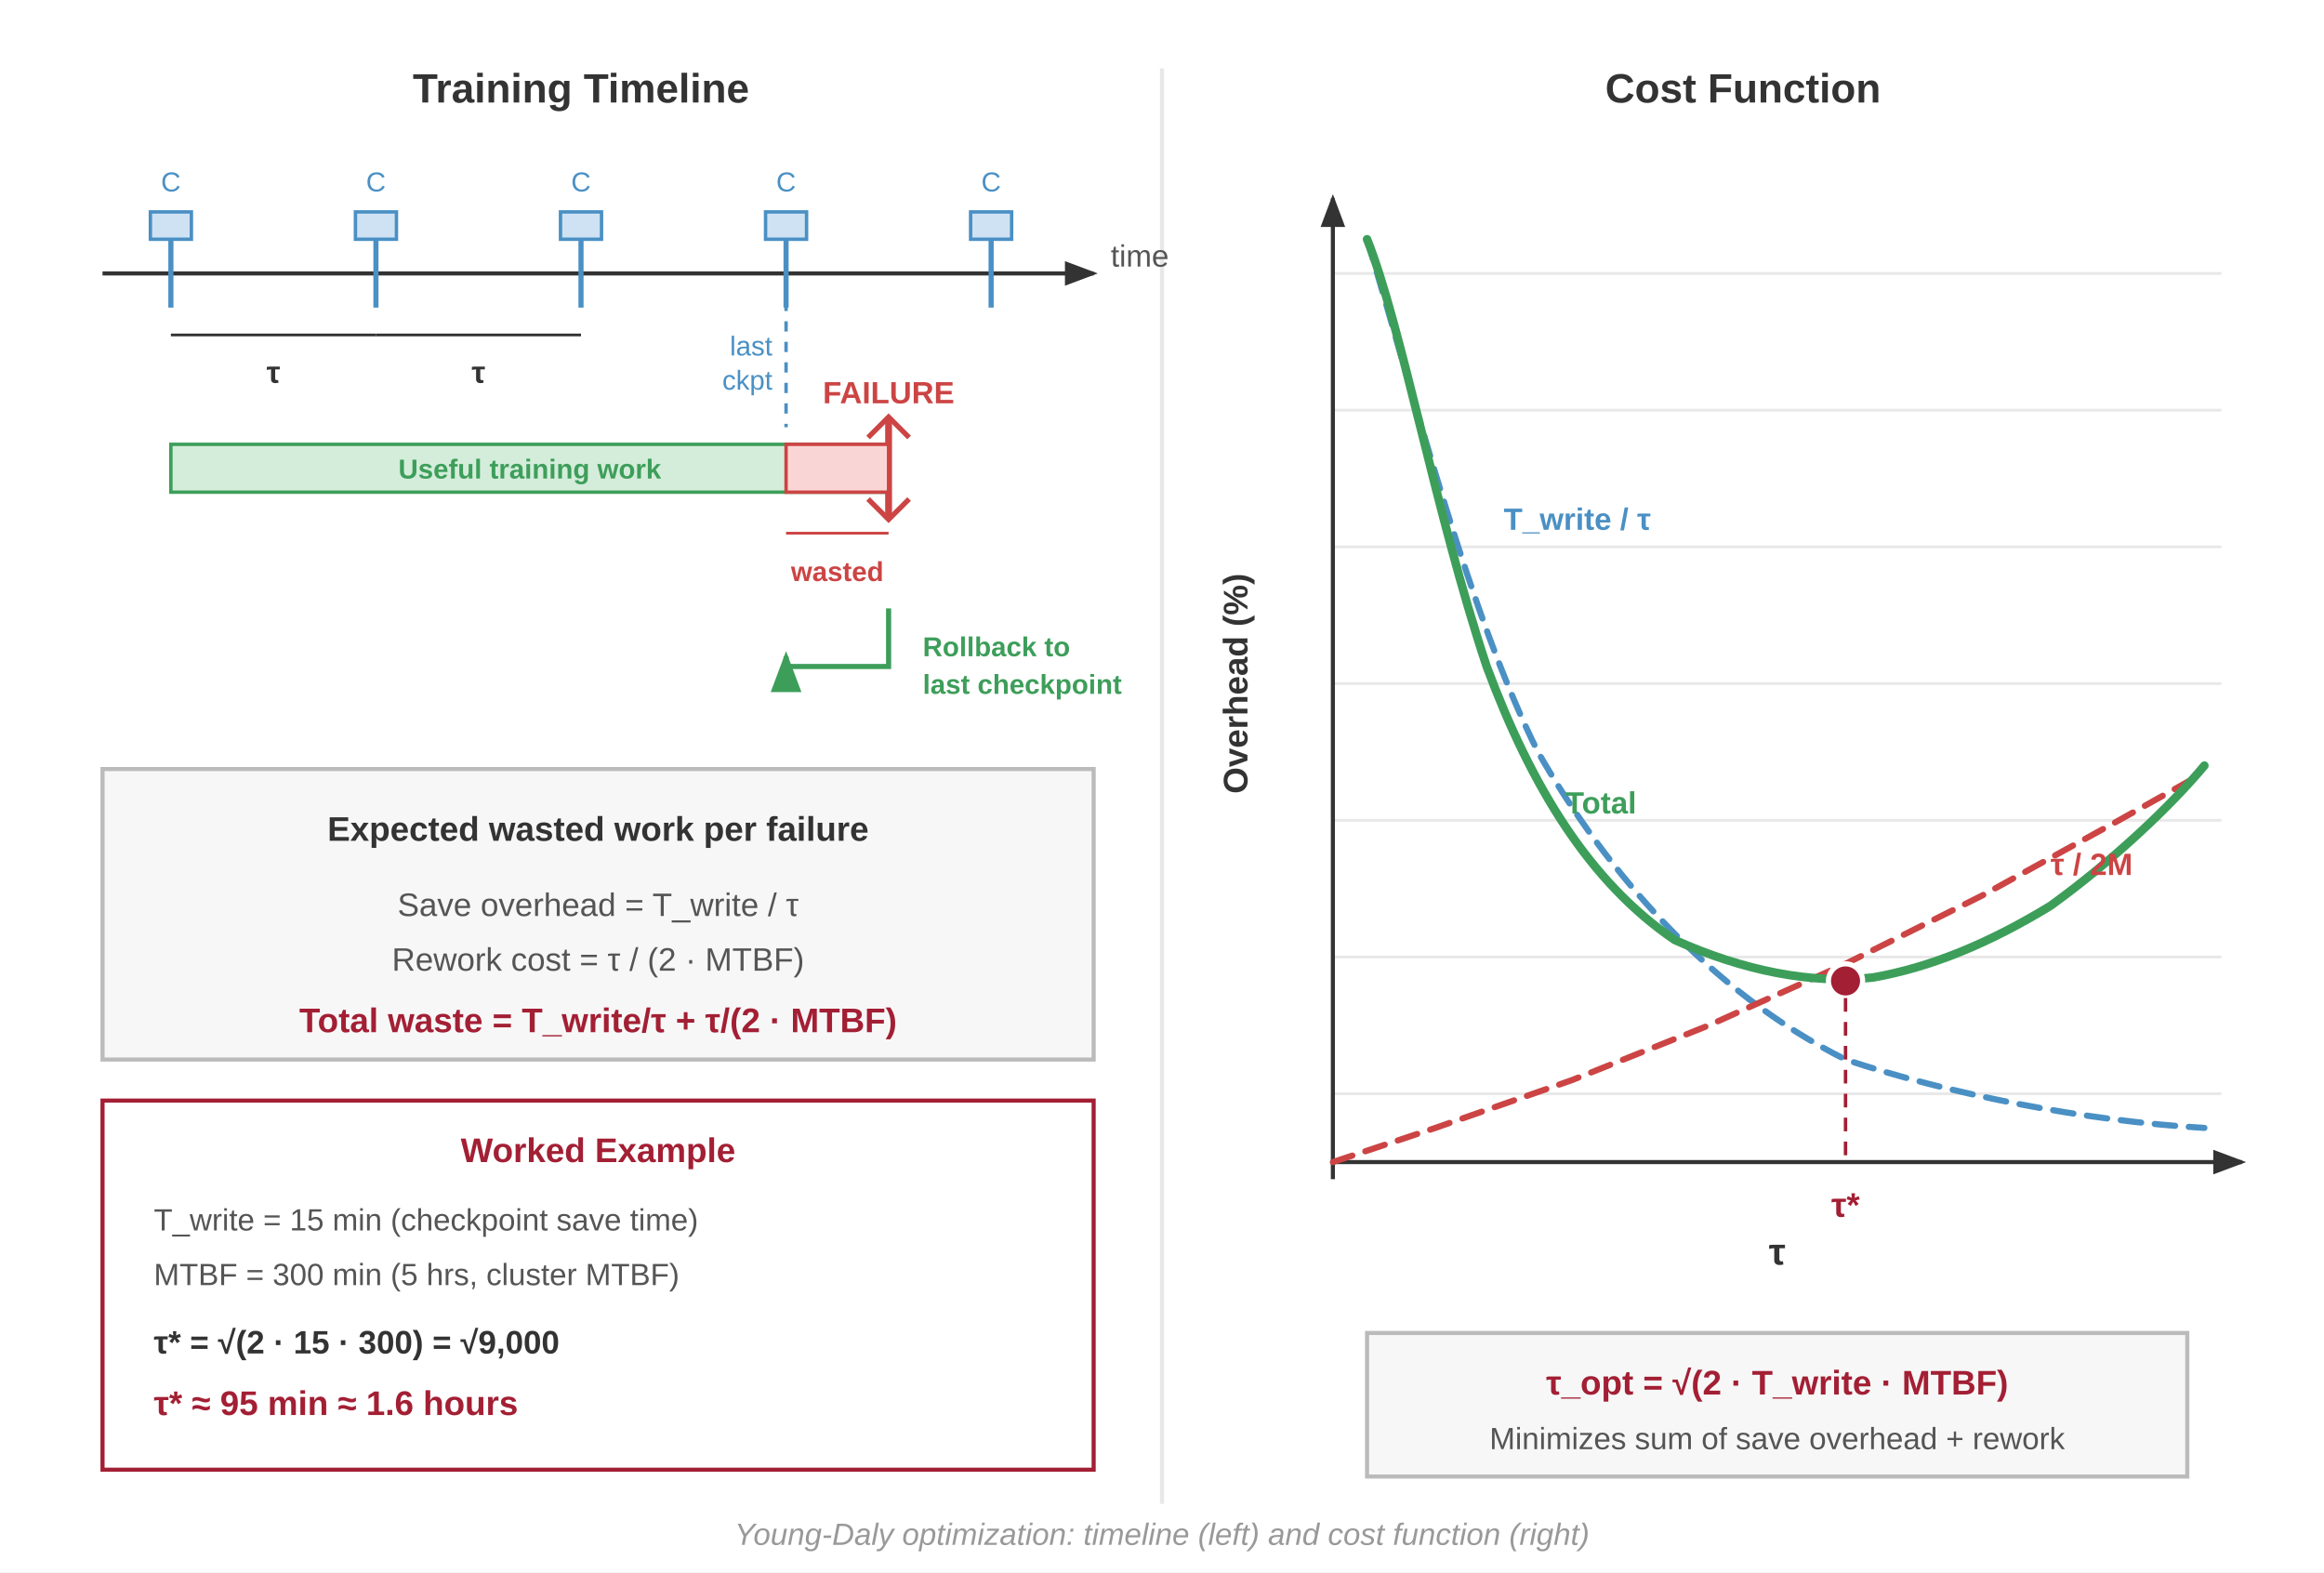
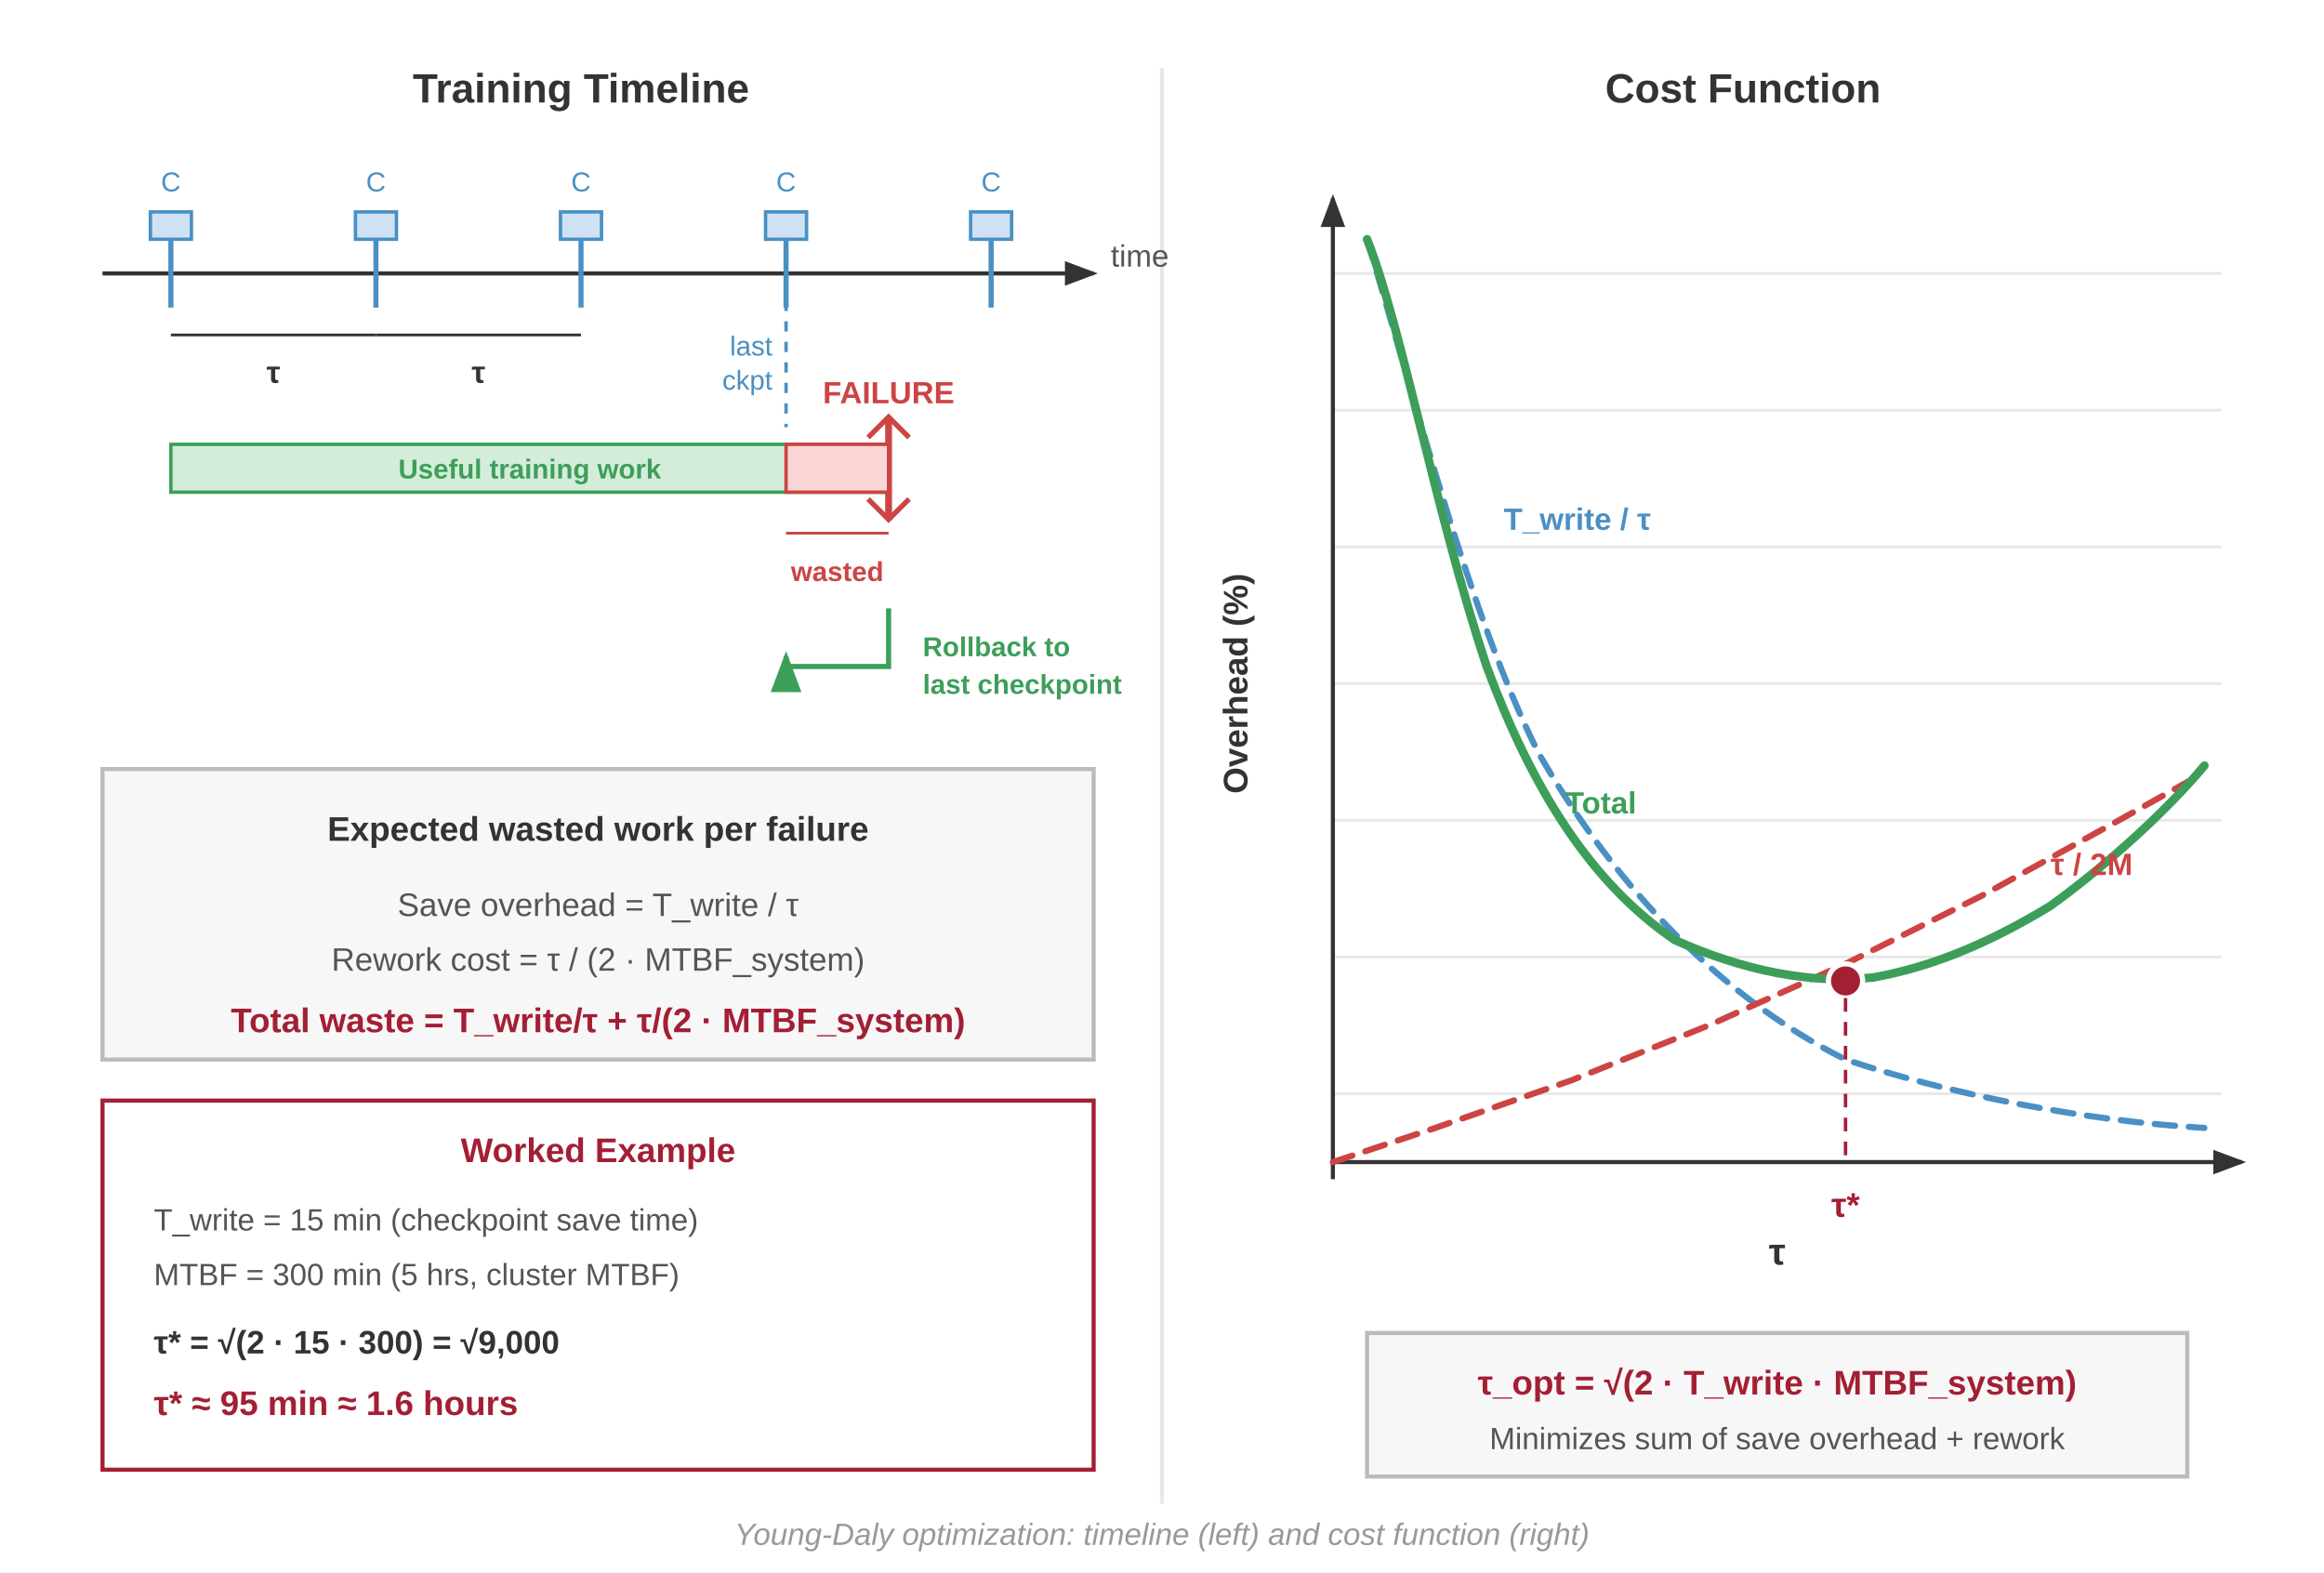
<svg xmlns="http://www.w3.org/2000/svg" font-family="Arial, Helvetica, sans-serif" viewBox="0 0 680 460">
  <defs>
    <marker id="arrow" markerWidth="8" markerHeight="6" refX="7" refY="3" orient="auto">
      <path d="M0,0 L8,3 L0,6 Z" fill="#333" />
    </marker>
    <marker id="arrow-red" markerWidth="8" markerHeight="6" refX="7" refY="3" orient="auto">
      <path d="M0,0 L8,3 L0,6 Z" fill="#c44" />
    </marker>
    <marker id="arrow-green" markerWidth="8" markerHeight="6" refX="7" refY="3" orient="auto">
      <path d="M0,0 L8,3 L0,6 Z" fill="#3d9e5a" />
    </marker>
  </defs>
  <rect width="680" height="460" fill="#fff" />
  <line x1="340" y1="20" x2="340" y2="440" stroke="#e8e8e8" stroke-width="1.2" />
  <text x="170" y="30" text-anchor="middle" font-size="12" font-weight="700" fill="#333">Training Timeline</text>
  <line x1="30" y1="80" x2="320" y2="80" stroke="#333" stroke-width="1.2" marker-end="url(#arrow)" />
  <text x="325" y="78" text-anchor="start" font-size="9" fill="#555">time</text>
  <g fill="#4a90c4" stroke="#4a90c4" stroke-width="1.5">
    <line x1="50" y1="70" x2="50" y2="90" />
    <line x1="110" y1="70" x2="110" y2="90" />
    <line x1="170" y1="70" x2="170" y2="90" />
    <line x1="230" y1="70" x2="230" y2="90" />
    <line x1="290" y1="70" x2="290" y2="90" />
  </g>
  <g fill="#cfe2f3" stroke="#4a90c4" stroke-width="1">
    <rect x="44" y="62" width="12" height="8" />
    <rect x="104" y="62" width="12" height="8" />
    <rect x="164" y="62" width="12" height="8" />
    <rect x="224" y="62" width="12" height="8" />
    <rect x="284" y="62" width="12" height="8" />
  </g>
  <text x="50" y="56" text-anchor="middle" font-size="8" fill="#4a90c4">C</text>
  <text x="110" y="56" text-anchor="middle" font-size="8" fill="#4a90c4">C</text>
  <text x="170" y="56" text-anchor="middle" font-size="8" fill="#4a90c4">C</text>
  <text x="230" y="56" text-anchor="middle" font-size="8" fill="#4a90c4">C</text>
  <text x="290" y="56" text-anchor="middle" font-size="8" fill="#4a90c4">C</text>
  <line x1="50" y1="98" x2="110" y2="98" stroke="#333" stroke-width="0.8" />
  <line x1="50" y1="95" x2="50" y2="101" />
  <line x1="110" y1="95" x2="110" y2="101" />
  <text x="80" y="112" text-anchor="middle" font-size="9" font-weight="700" fill="#333">τ</text>
  <line x1="110" y1="98" x2="170" y2="98" stroke="#333" stroke-width="0.8" />
  <line x1="170" y1="95" x2="170" y2="101" />
  <text x="140" y="112" text-anchor="middle" font-size="9" font-weight="700" fill="#333">τ</text>
  <rect x="50" y="130" width="210" height="14" fill="#d4edda" stroke="#3d9e5a" stroke-width="1" />
  <text x="155" y="140" text-anchor="middle" font-size="8" font-weight="700" fill="#3d9e5a">Useful training work</text>
  <line x1="260" y1="122" x2="260" y2="152" stroke="#c44" stroke-width="2" />
  <text x="260" y="118" text-anchor="middle" font-size="9" font-weight="700" fill="#c44">FAILURE</text>
  <path d="M 254,128 L 260,122 L 266,128" fill="none" stroke="#c44" stroke-width="1.5" />
  <path d="M 254,146 L 260,152 L 266,146" fill="none" stroke="#c44" stroke-width="1.5" />
  <rect x="230" y="130" width="30" height="14" fill="#f9d6d5" stroke="#c44" stroke-width="1" />
  <line x1="230" y1="156" x2="260" y2="156" stroke="#c44" stroke-width="0.8" />
  <line x1="230" y1="153" x2="230" y2="159" />
  <line x1="260" y1="153" x2="260" y2="159" />
  <text x="245" y="170" text-anchor="middle" font-size="8" font-weight="700" fill="#c44">wasted</text>
  <path d="M 230,88 L 230,125" fill="none" stroke="#4a90c4" stroke-width="1" stroke-dasharray="3,3" />
  <text x="230" y="104" text-anchor="end" font-size="8" fill="#4a90c4" dx="-4">last</text>
  <text x="230" y="114" text-anchor="end" font-size="8" fill="#4a90c4" dx="-4">ckpt</text>
  <path d="M 260,178 L 260,195 L 230,195 L 230,192" fill="none" stroke="#3d9e5a" stroke-width="1.5" marker-end="url(#arrow-green)" />
  <text x="270" y="192" text-anchor="start" font-size="8" fill="#3d9e5a" font-weight="700">Rollback to</text>
  <text x="270" y="203" text-anchor="start" font-size="8" fill="#3d9e5a" font-weight="700">last checkpoint</text>
  <rect x="30" y="225" width="290" height="85" fill="#f7f7f7" stroke="#bbb" stroke-width="1.2" />
  <text x="175" y="246" text-anchor="middle" font-size="10" font-weight="700" fill="#333">Expected wasted work per failure</text>
  <text x="175" y="268" text-anchor="middle" font-size="9.5" fill="#555">Save overhead = T_write / τ</text>
-   <text x="175" y="284" text-anchor="middle" font-size="9.5" fill="#555">Rework cost = τ / (2 · MTBF)</text>
-   <text x="175" y="302" text-anchor="middle" font-size="10" font-weight="700" fill="#a31f34">Total waste = T_write/τ + τ/(2 · MTBF)</text>
+   <text x="175" y="284" text-anchor="middle" font-size="9.5" fill="#555">Rework cost = τ / (2 · MTBF_system)</text>
+   <text x="175" y="302" text-anchor="middle" font-size="10" font-weight="700" fill="#a31f34">Total waste = T_write/τ + τ/(2 · MTBF_system)</text>
  <rect x="30" y="322" width="290" height="108" fill="#fff" stroke="#a31f34" stroke-width="1.2" />
  <text x="175" y="340" text-anchor="middle" font-size="10" font-weight="700" fill="#a31f34">Worked Example</text>
  <text x="45" y="360" font-size="9" fill="#555">T_write = 15 min (checkpoint save time)</text>
  <text x="45" y="376" font-size="9" fill="#555">MTBF = 300 min (5 hrs, cluster MTBF)</text>
  <text x="45" y="396" font-size="9.5" font-weight="700" fill="#333">τ* = √(2 · 15 · 300) = √9,000</text>
  <text x="45" y="414" font-size="10" font-weight="700" fill="#a31f34">τ* ≈ 95 min ≈ 1.6 hours</text>
  <text x="510" y="30" text-anchor="middle" font-size="12" font-weight="700" fill="#333">Cost Function</text>
  <g stroke="#e8e8e8" stroke-width="0.8">
    <line x1="390" y1="80" x2="650" y2="80" />
    <line x1="390" y1="120" x2="650" y2="120" />
    <line x1="390" y1="160" x2="650" y2="160" />
    <line x1="390" y1="200" x2="650" y2="200" />
    <line x1="390" y1="240" x2="650" y2="240" />
    <line x1="390" y1="280" x2="650" y2="280" />
    <line x1="390" y1="320" x2="650" y2="320" />
  </g>
  <line x1="390" y1="340" x2="656" y2="340" stroke="#333" stroke-width="1.2" marker-end="url(#arrow)" />
  <line x1="390" y1="345" x2="390" y2="58" stroke="#333" stroke-width="1.2" marker-end="url(#arrow)" />
  <text x="520" y="370" text-anchor="middle" font-size="11" font-weight="600" fill="#333">τ</text>
  <text x="365" y="200" text-anchor="middle" font-size="10" font-weight="600" fill="#333" transform="rotate(-90, 365, 200)">Overhead (%)</text>
  <path d="M 400,70 C 415,120 430,180 450,220            C 470,255 500,290 540,310            C 570,320 610,328 645,330" fill="none" stroke="#4a90c4" stroke-width="1.8" stroke-dasharray="6,4" stroke-linecap="round" />
  <path d="M 390,340 L 420,330 L 460,316 L 500,300 L 540,282 L 580,262 L 620,240 L 645,226" fill="none" stroke="#c44" stroke-width="1.8" stroke-dasharray="6,4" stroke-linecap="round" />
  <path d="M 400,70 C 410,95 420,150 435,195            C 448,230 465,258 490,275            C 510,284 530,288 548,286            C 565,283 582,276 600,265            C 618,252 635,236 645,224" fill="none" stroke="#3d9e5a" stroke-width="2.5" stroke-linecap="round" />
  <circle cx="540" cy="287" r="5" fill="#a31f34" stroke="#fff" stroke-width="1.5" />
  <line x1="540" y1="292" x2="540" y2="340" stroke="#a31f34" stroke-width="1" stroke-dasharray="4,3" />
  <text x="540" y="356" text-anchor="middle" font-size="10" font-weight="700" fill="#a31f34">τ*</text>
  <text x="440" y="155.0" text-anchor="start" font-size="9" font-weight="700" fill="#4a90c4">T_write / τ</text>
  <text x="600" y="256" text-anchor="start" font-size="9" font-weight="700" fill="#c44">τ / 2M</text>
  <text x="458" y="238.0" text-anchor="start" font-size="9" font-weight="700" fill="#3d9e5a">Total</text>
  <rect x="400" y="390" width="240" height="42" fill="#f7f7f7" stroke="#bbb" stroke-width="1.2" />
-   <text x="520" y="408" text-anchor="middle" font-size="10" font-weight="700" fill="#a31f34">τ_opt = √(2 · T_write · MTBF)</text>
+   <text x="520" y="408" text-anchor="middle" font-size="10" font-weight="700" fill="#a31f34">τ_opt = √(2 · T_write · MTBF_system)</text>
  <text x="520" y="424" text-anchor="middle" font-size="9" fill="#555">Minimizes sum of save overhead + rework</text>
  <text x="340" y="452" text-anchor="middle" font-size="9" fill="#999" font-style="italic">
    Young-Daly optimization: timeline (left) and cost function (right)
  </text>
</svg>
